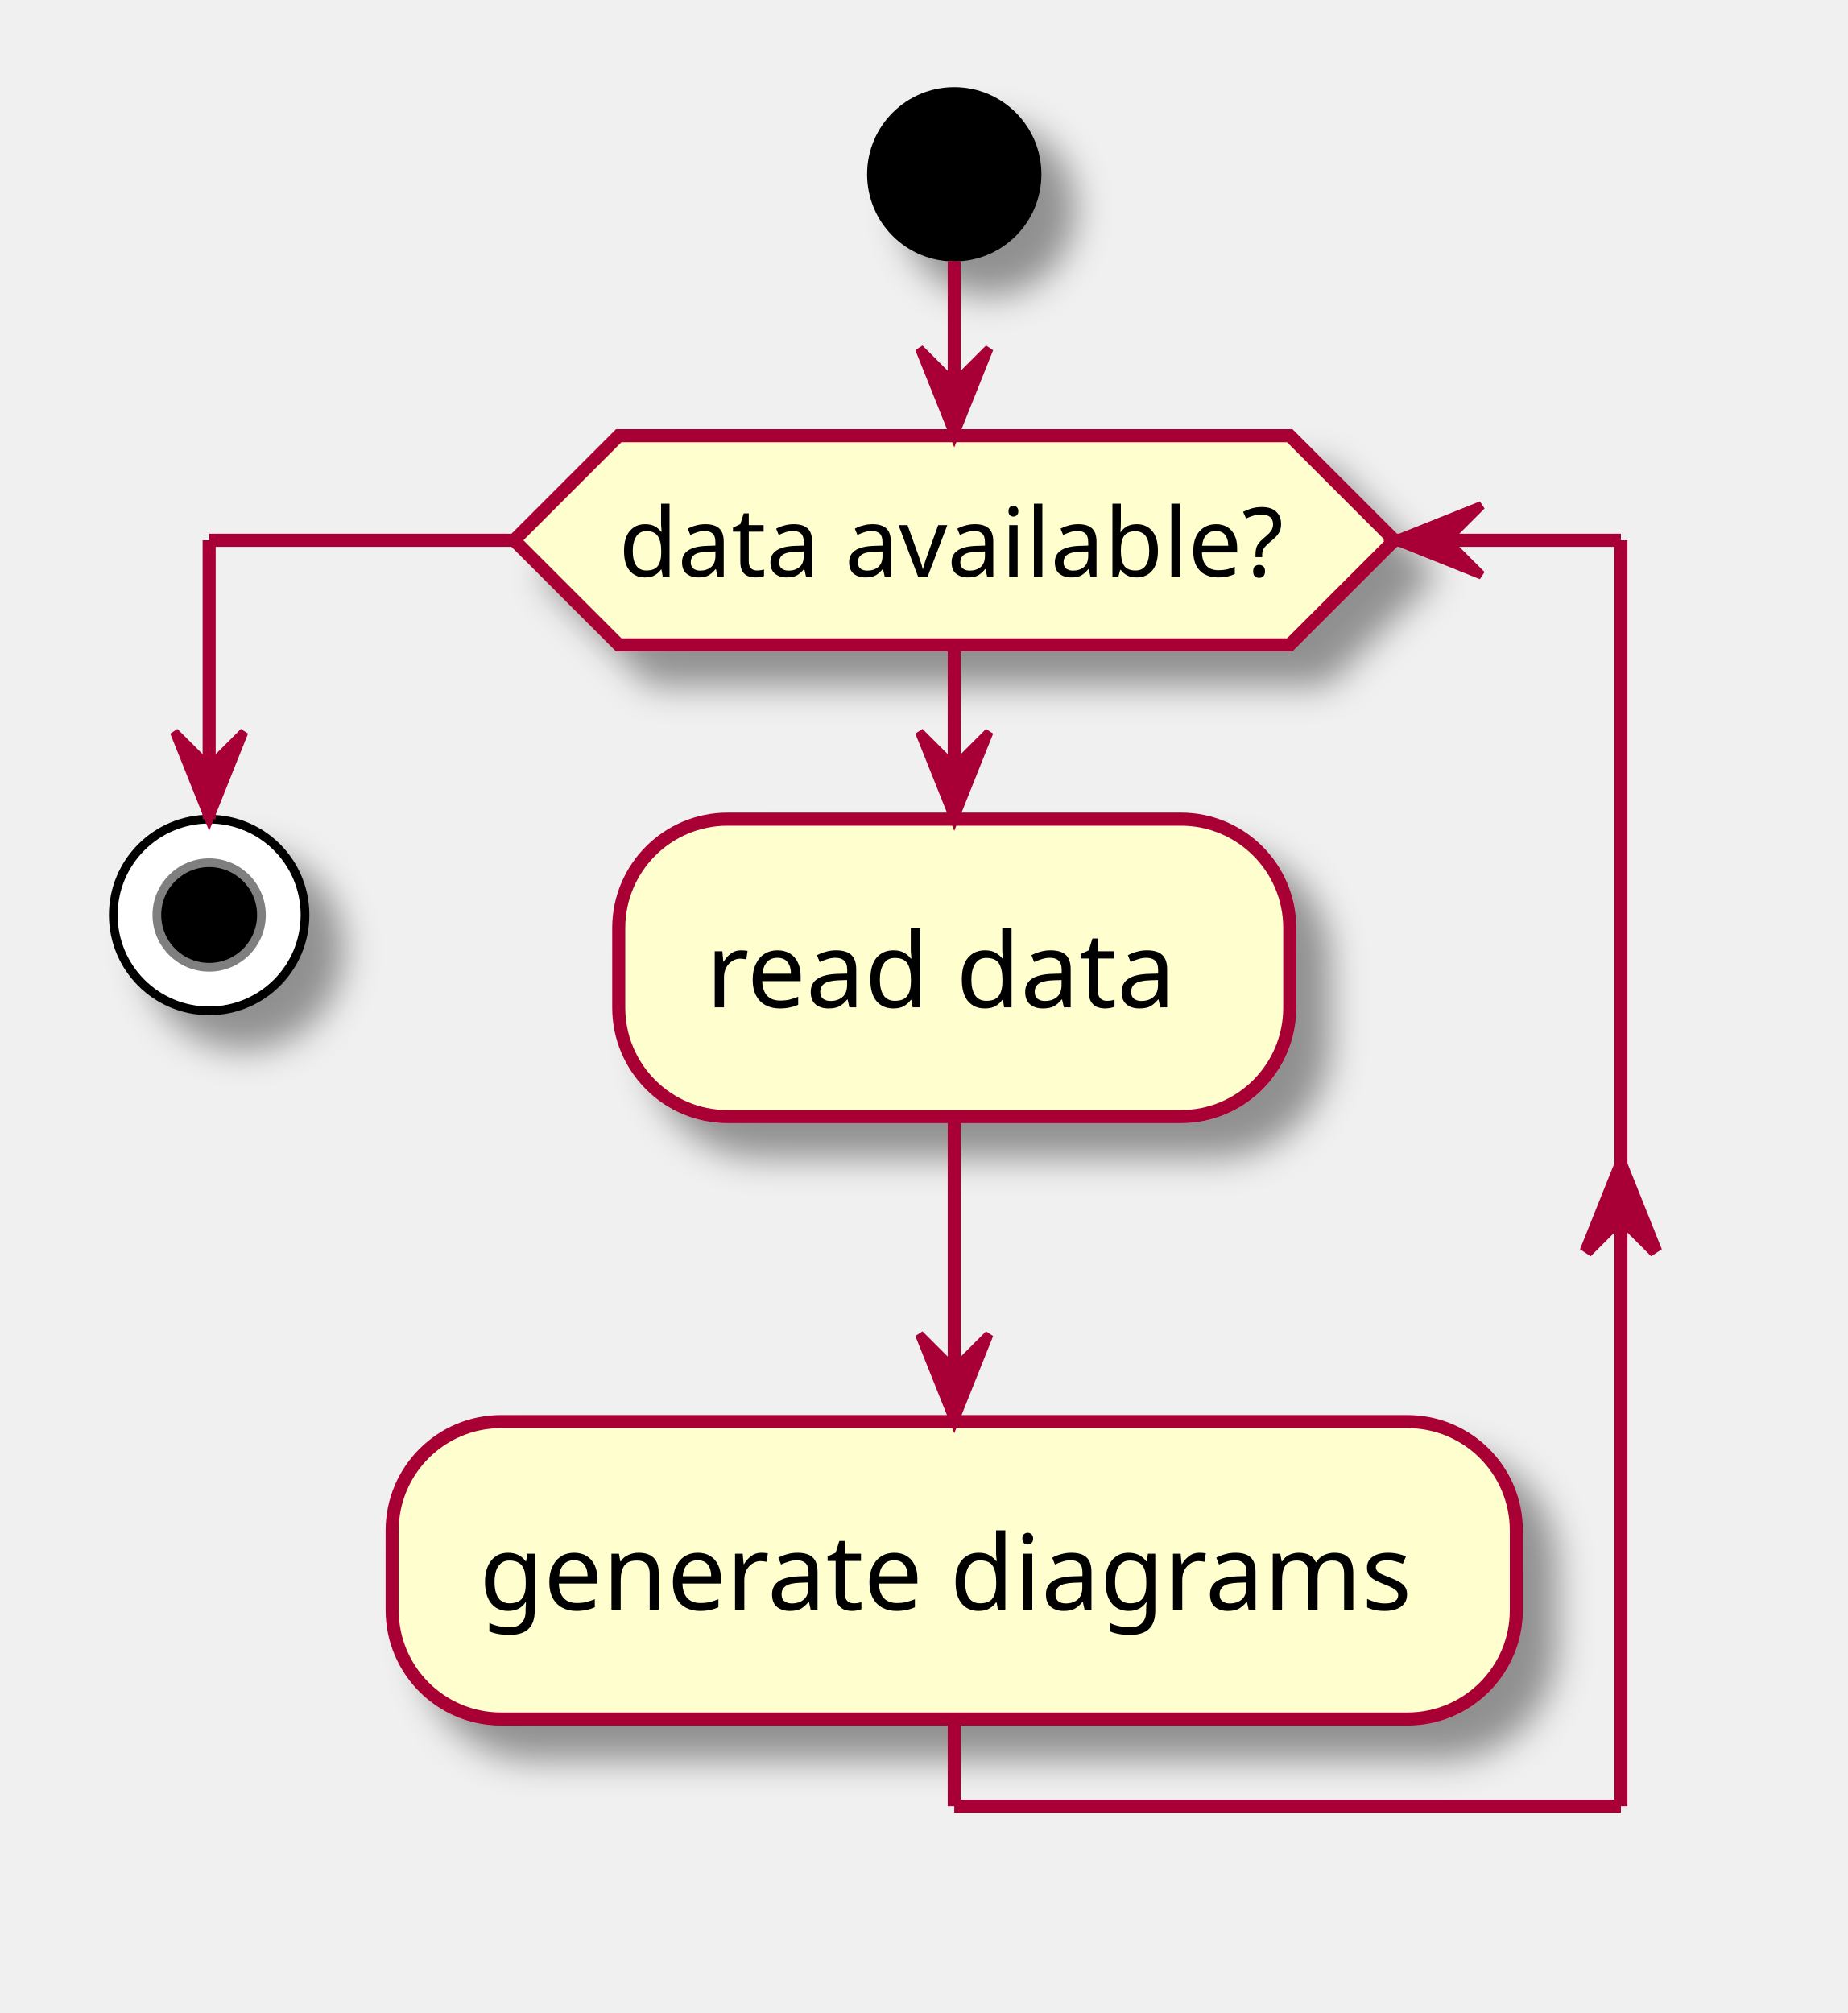
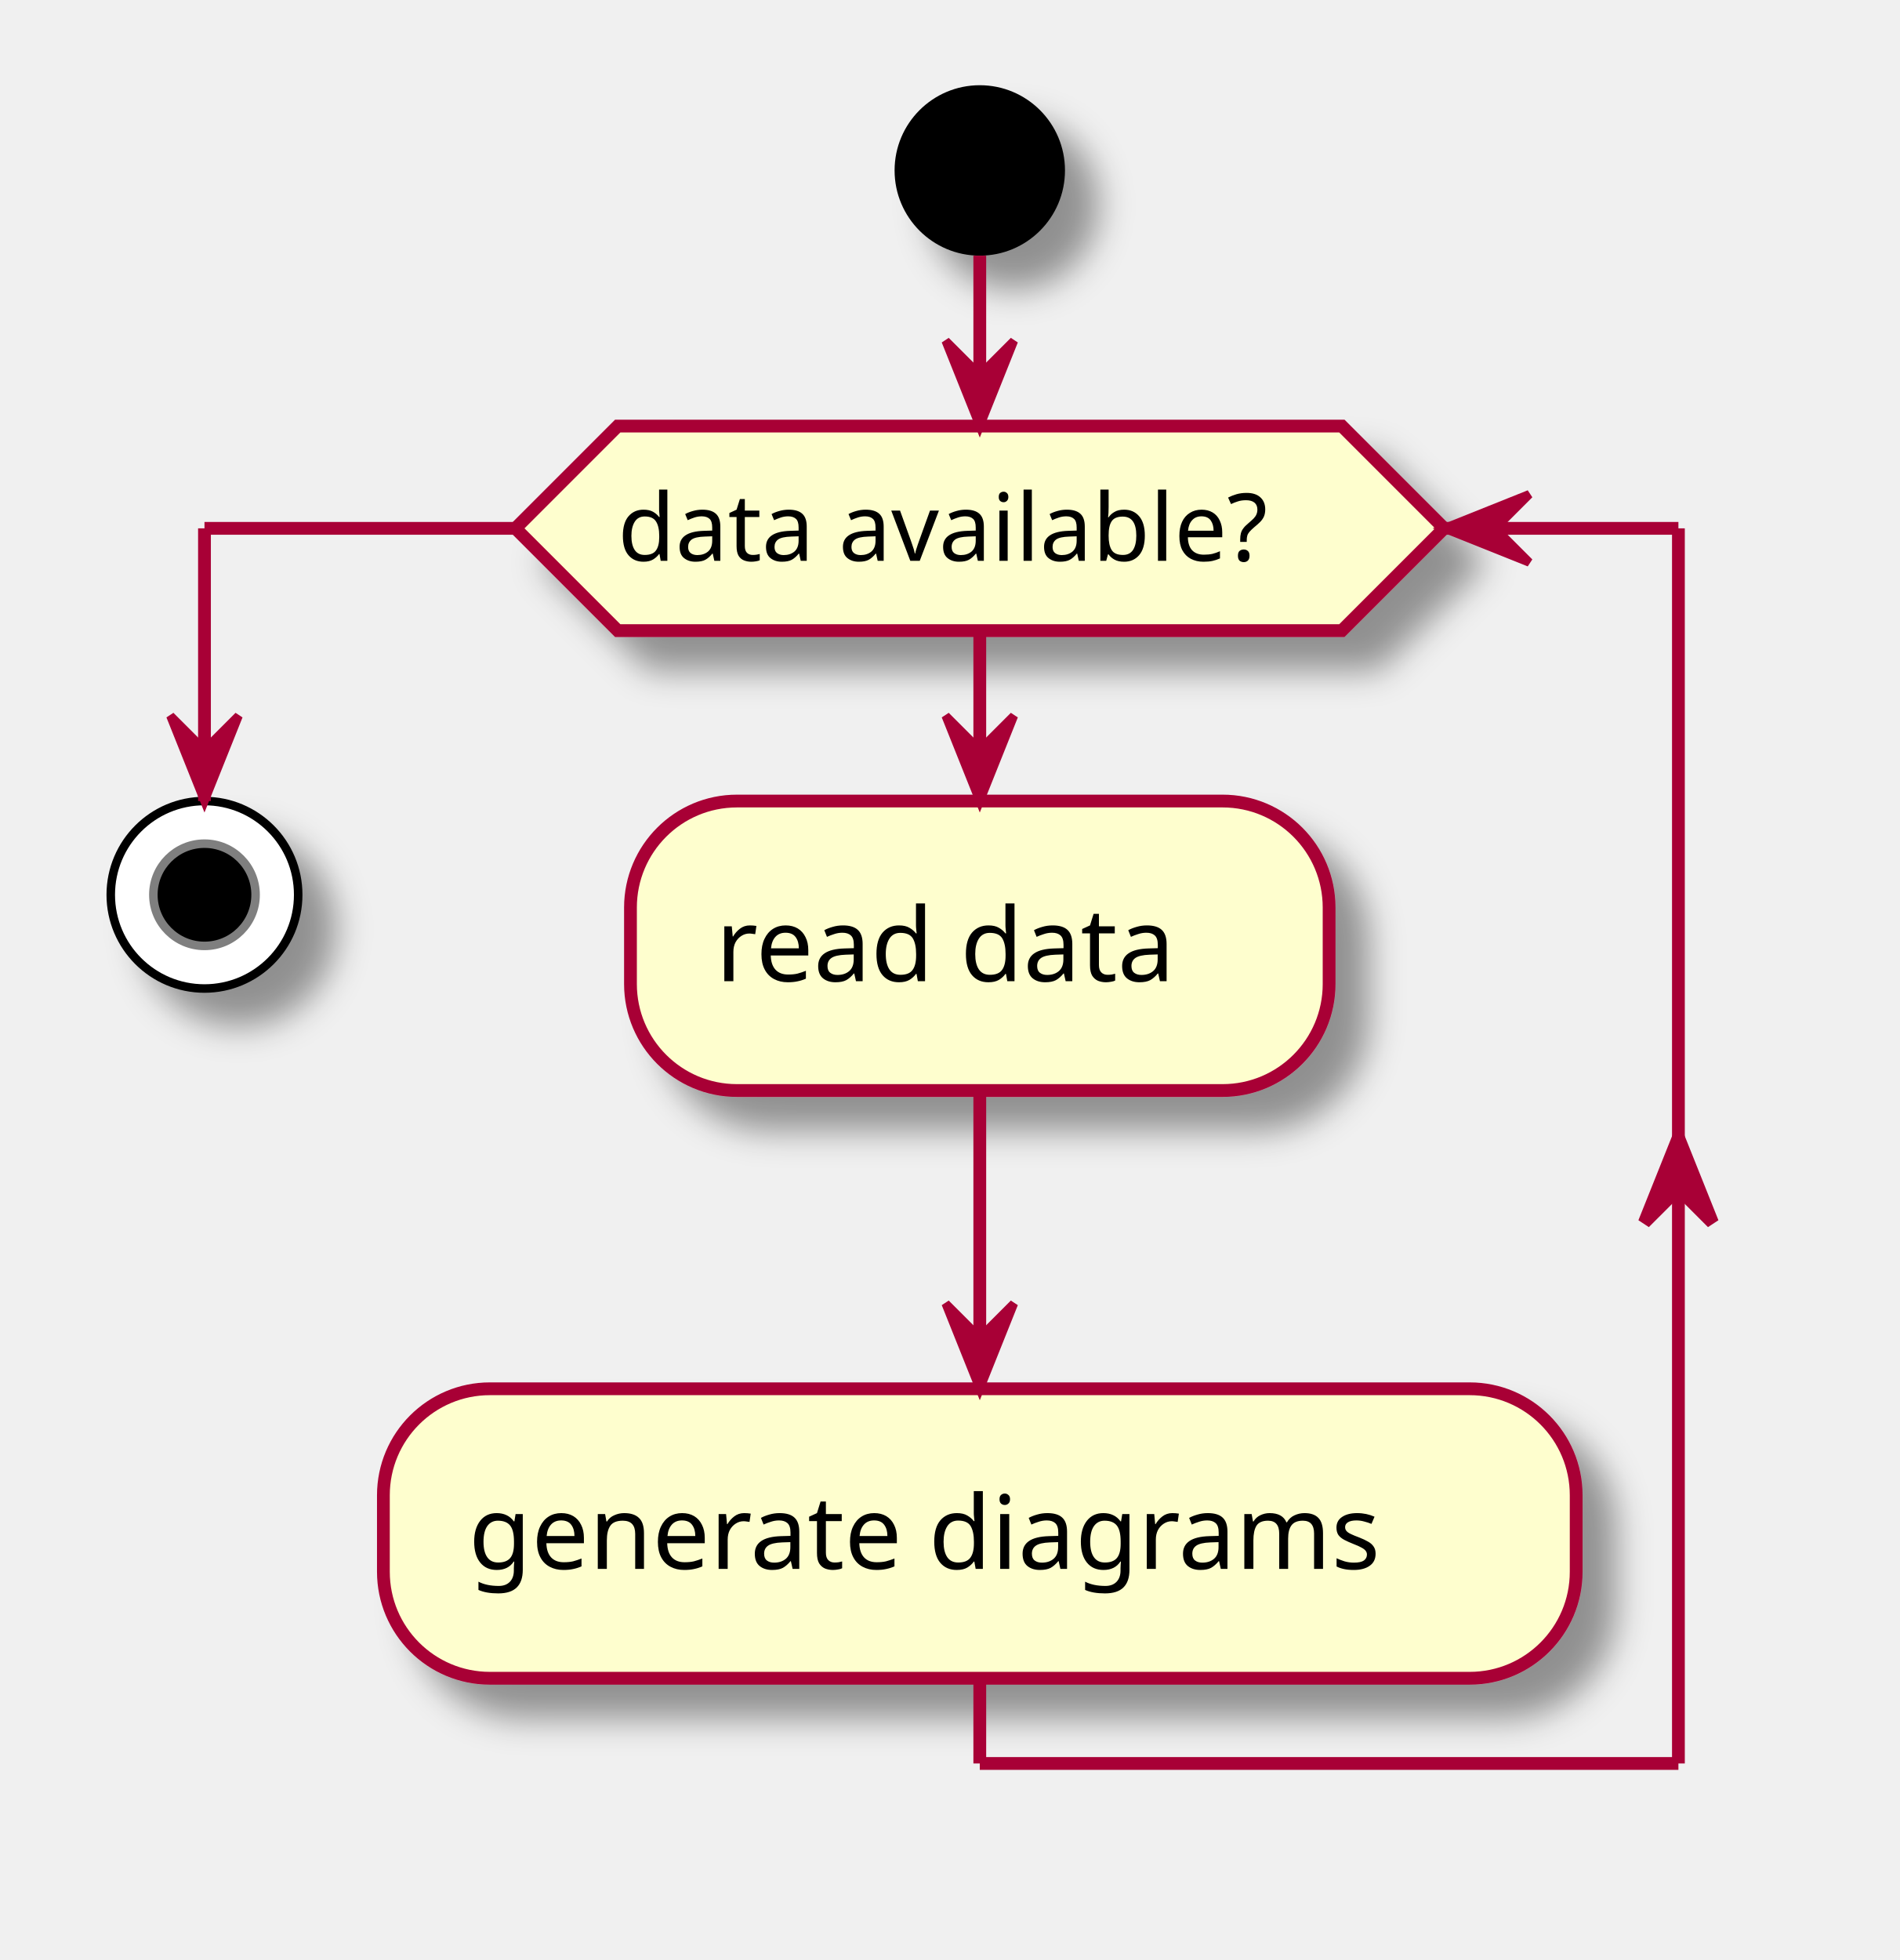
- <svg xmlns="http://www.w3.org/2000/svg" contentScriptType="application/ecmascript" contentStyleType="text/css" height="231px" preserveAspectRatio="none" style="width:212px;height:231px;" version="1.1" viewBox="0 0 212 231" width="212px" zoomAndPan="magnify">
+ <svg xmlns="http://www.w3.org/2000/svg" contentScriptType="application/ecmascript" contentStyleType="text/css" height="230px" preserveAspectRatio="none" style="width:223px;height:230px;" version="1.1" viewBox="0 0 223 230" width="223px" zoomAndPan="magnify">
  <defs>
    <filter height="300%" id="fr342k5yeicj" width="300%" x="-1" y="-1">
      <feGaussianBlur result="blurOut" stdDeviation="2.0" />
      <feColorMatrix in="blurOut" result="blurOut2" type="matrix" values="0 0 0 0 0 0 0 0 0 0 0 0 0 0 0 0 0 0 .4 0" />
      <feOffset dx="4.0" dy="4.0" in="blurOut2" result="blurOut3" />
      <feBlend in="SourceGraphic" in2="blurOut3" mode="normal" />
    </filter>
  </defs>
  <g>
-     <ellipse cx="109.5" cy="20" fill="#000000" filter="url(#fr342k5yeicj)" rx="10" ry="10" style="stroke: none; stroke-width: 1.0;" />
-     <rect fill="#FEFECE" filter="url(#fr342k5yeicj)" height="34.133" rx="12.5" ry="12.5" style="stroke: #A80036; stroke-width: 1.5;" width="77" x="71" y="94" />
-     <text fill="#000000" font-family="sans-serif" font-size="12" lengthAdjust="spacingAndGlyphs" textLength="57" x="81" y="115.602">read data</text>
-     <rect fill="#FEFECE" filter="url(#fr342k5yeicj)" height="34.133" rx="12.5" ry="12.5" style="stroke: #A80036; stroke-width: 1.5;" width="129" x="45" y="163.133" />
-     <text fill="#000000" font-family="sans-serif" font-size="12" lengthAdjust="spacingAndGlyphs" textLength="109" x="55" y="184.734">generate diagrams</text>
-     <polygon fill="#FEFECE" filter="url(#fr342k5yeicj)" points="71,50,148,50,160,62,148,74,71,74,59,62,71,50" style="stroke: #A80036; stroke-width: 1.5;" />
-     <text fill="#000000" font-family="sans-serif" font-size="11" lengthAdjust="spacingAndGlyphs" textLength="77" x="71" y="66.157">data available?</text>
+     <ellipse cx="115" cy="20" fill="#000000" filter="url(#fr342k5yeicj)" rx="10" ry="10" style="stroke: none; stroke-width: 1.0;" />
+     <rect fill="#FEFECE" filter="url(#fr342k5yeicj)" height="33.969" rx="12.5" ry="12.5" style="stroke: #A80036; stroke-width: 1.5;" width="82" x="74" y="94" />
+     <text fill="#000000" font-family="sans-serif" font-size="12" lengthAdjust="spacingAndGlyphs" textLength="62" x="84" y="115.139">read data</text>
+     <rect fill="#FEFECE" filter="url(#fr342k5yeicj)" height="33.969" rx="12.5" ry="12.5" style="stroke: #A80036; stroke-width: 1.5;" width="140" x="45" y="162.969" />
+     <text fill="#000000" font-family="sans-serif" font-size="12" lengthAdjust="spacingAndGlyphs" textLength="120" x="55" y="184.107">generate diagrams</text>
+     <polygon fill="#FEFECE" filter="url(#fr342k5yeicj)" points="72.5,50,157.5,50,169.5,62,157.5,74,72.5,74,60.5,62,72.5,50" style="stroke: #A80036; stroke-width: 1.5;" />
+     <text fill="#000000" font-family="sans-serif" font-size="11" lengthAdjust="spacingAndGlyphs" textLength="85" x="72.5" y="65.808">data available?</text>
    <ellipse cx="24" cy="105" fill="#FFFFFF" filter="url(#fr342k5yeicj)" rx="11" ry="11" style="stroke: #000000; stroke-width: 1.0;" />
    <ellipse cx="24" cy="105" fill="#000000" rx="6" ry="6" style="stroke: #7F7F7F; stroke-width: 1.0;" />
-     <line style="stroke: #A80036; stroke-width: 1.5;" x1="109.5" x2="109.5" y1="128.133" y2="163.133" />
-     <polygon fill="#A80036" points="105.5,153.133,109.5,163.133,113.5,153.133,109.5,157.133" style="stroke: #A80036; stroke-width: 1.0;" />
-     <line style="stroke: #A80036; stroke-width: 1.5;" x1="109.5" x2="109.5" y1="74" y2="94" />
-     <polygon fill="#A80036" points="105.5,84,109.5,94,113.5,84,109.5,88" style="stroke: #A80036; stroke-width: 1.0;" />
-     <line style="stroke: #A80036; stroke-width: 1.5;" x1="109.5" x2="109.5" y1="197.266" y2="207.266" />
-     <line style="stroke: #A80036; stroke-width: 1.5;" x1="109.5" x2="186" y1="207.266" y2="207.266" />
-     <polygon fill="#A80036" points="182,143.633,186,133.633,190,143.633,186,139.633" style="stroke: #A80036; stroke-width: 1.5;" />
-     <line style="stroke: #A80036; stroke-width: 1.5;" x1="186" x2="186" y1="62" y2="207.266" />
-     <line style="stroke: #A80036; stroke-width: 1.5;" x1="186" x2="160" y1="62" y2="62" />
-     <polygon fill="#A80036" points="170,58,160,62,170,66,166,62" style="stroke: #A80036; stroke-width: 1.0;" />
-     <line style="stroke: #A80036; stroke-width: 1.5;" x1="59" x2="24" y1="62" y2="62" />
+     <line style="stroke: #A80036; stroke-width: 1.5;" x1="115" x2="115" y1="127.969" y2="162.969" />
+     <polygon fill="#A80036" points="111,152.969,115,162.969,119,152.969,115,156.969" style="stroke: #A80036; stroke-width: 1.0;" />
+     <line style="stroke: #A80036; stroke-width: 1.5;" x1="115" x2="115" y1="74" y2="94" />
+     <polygon fill="#A80036" points="111,84,115,94,119,84,115,88" style="stroke: #A80036; stroke-width: 1.0;" />
+     <line style="stroke: #A80036; stroke-width: 1.5;" x1="115" x2="115" y1="196.938" y2="206.938" />
+     <line style="stroke: #A80036; stroke-width: 1.5;" x1="115" x2="197" y1="206.938" y2="206.938" />
+     <polygon fill="#A80036" points="193,143.469,197,133.469,201,143.469,197,139.469" style="stroke: #A80036; stroke-width: 1.5;" />
+     <line style="stroke: #A80036; stroke-width: 1.5;" x1="197" x2="197" y1="62" y2="206.938" />
+     <line style="stroke: #A80036; stroke-width: 1.5;" x1="197" x2="169.5" y1="62" y2="62" />
+     <polygon fill="#A80036" points="179.5,58,169.5,62,179.5,66,175.5,62" style="stroke: #A80036; stroke-width: 1.0;" />
+     <line style="stroke: #A80036; stroke-width: 1.5;" x1="60.5" x2="24" y1="62" y2="62" />
    <line style="stroke: #A80036; stroke-width: 1.5;" x1="24" x2="24" y1="62" y2="94" />
    <polygon fill="#A80036" points="20,84,24,94,28,84,24,88" style="stroke: #A80036; stroke-width: 1.0;" />
-     <line style="stroke: #A80036; stroke-width: 1.5;" x1="109.5" x2="109.5" y1="30" y2="50" />
-     <polygon fill="#A80036" points="105.5,40,109.5,50,113.5,40,109.5,44" style="stroke: #A80036; stroke-width: 1.0;" />
+     <line style="stroke: #A80036; stroke-width: 1.5;" x1="115" x2="115" y1="30" y2="50" />
+     <polygon fill="#A80036" points="111,40,115,50,119,40,115,44" style="stroke: #A80036; stroke-width: 1.0;" />
  </g>
</svg>
